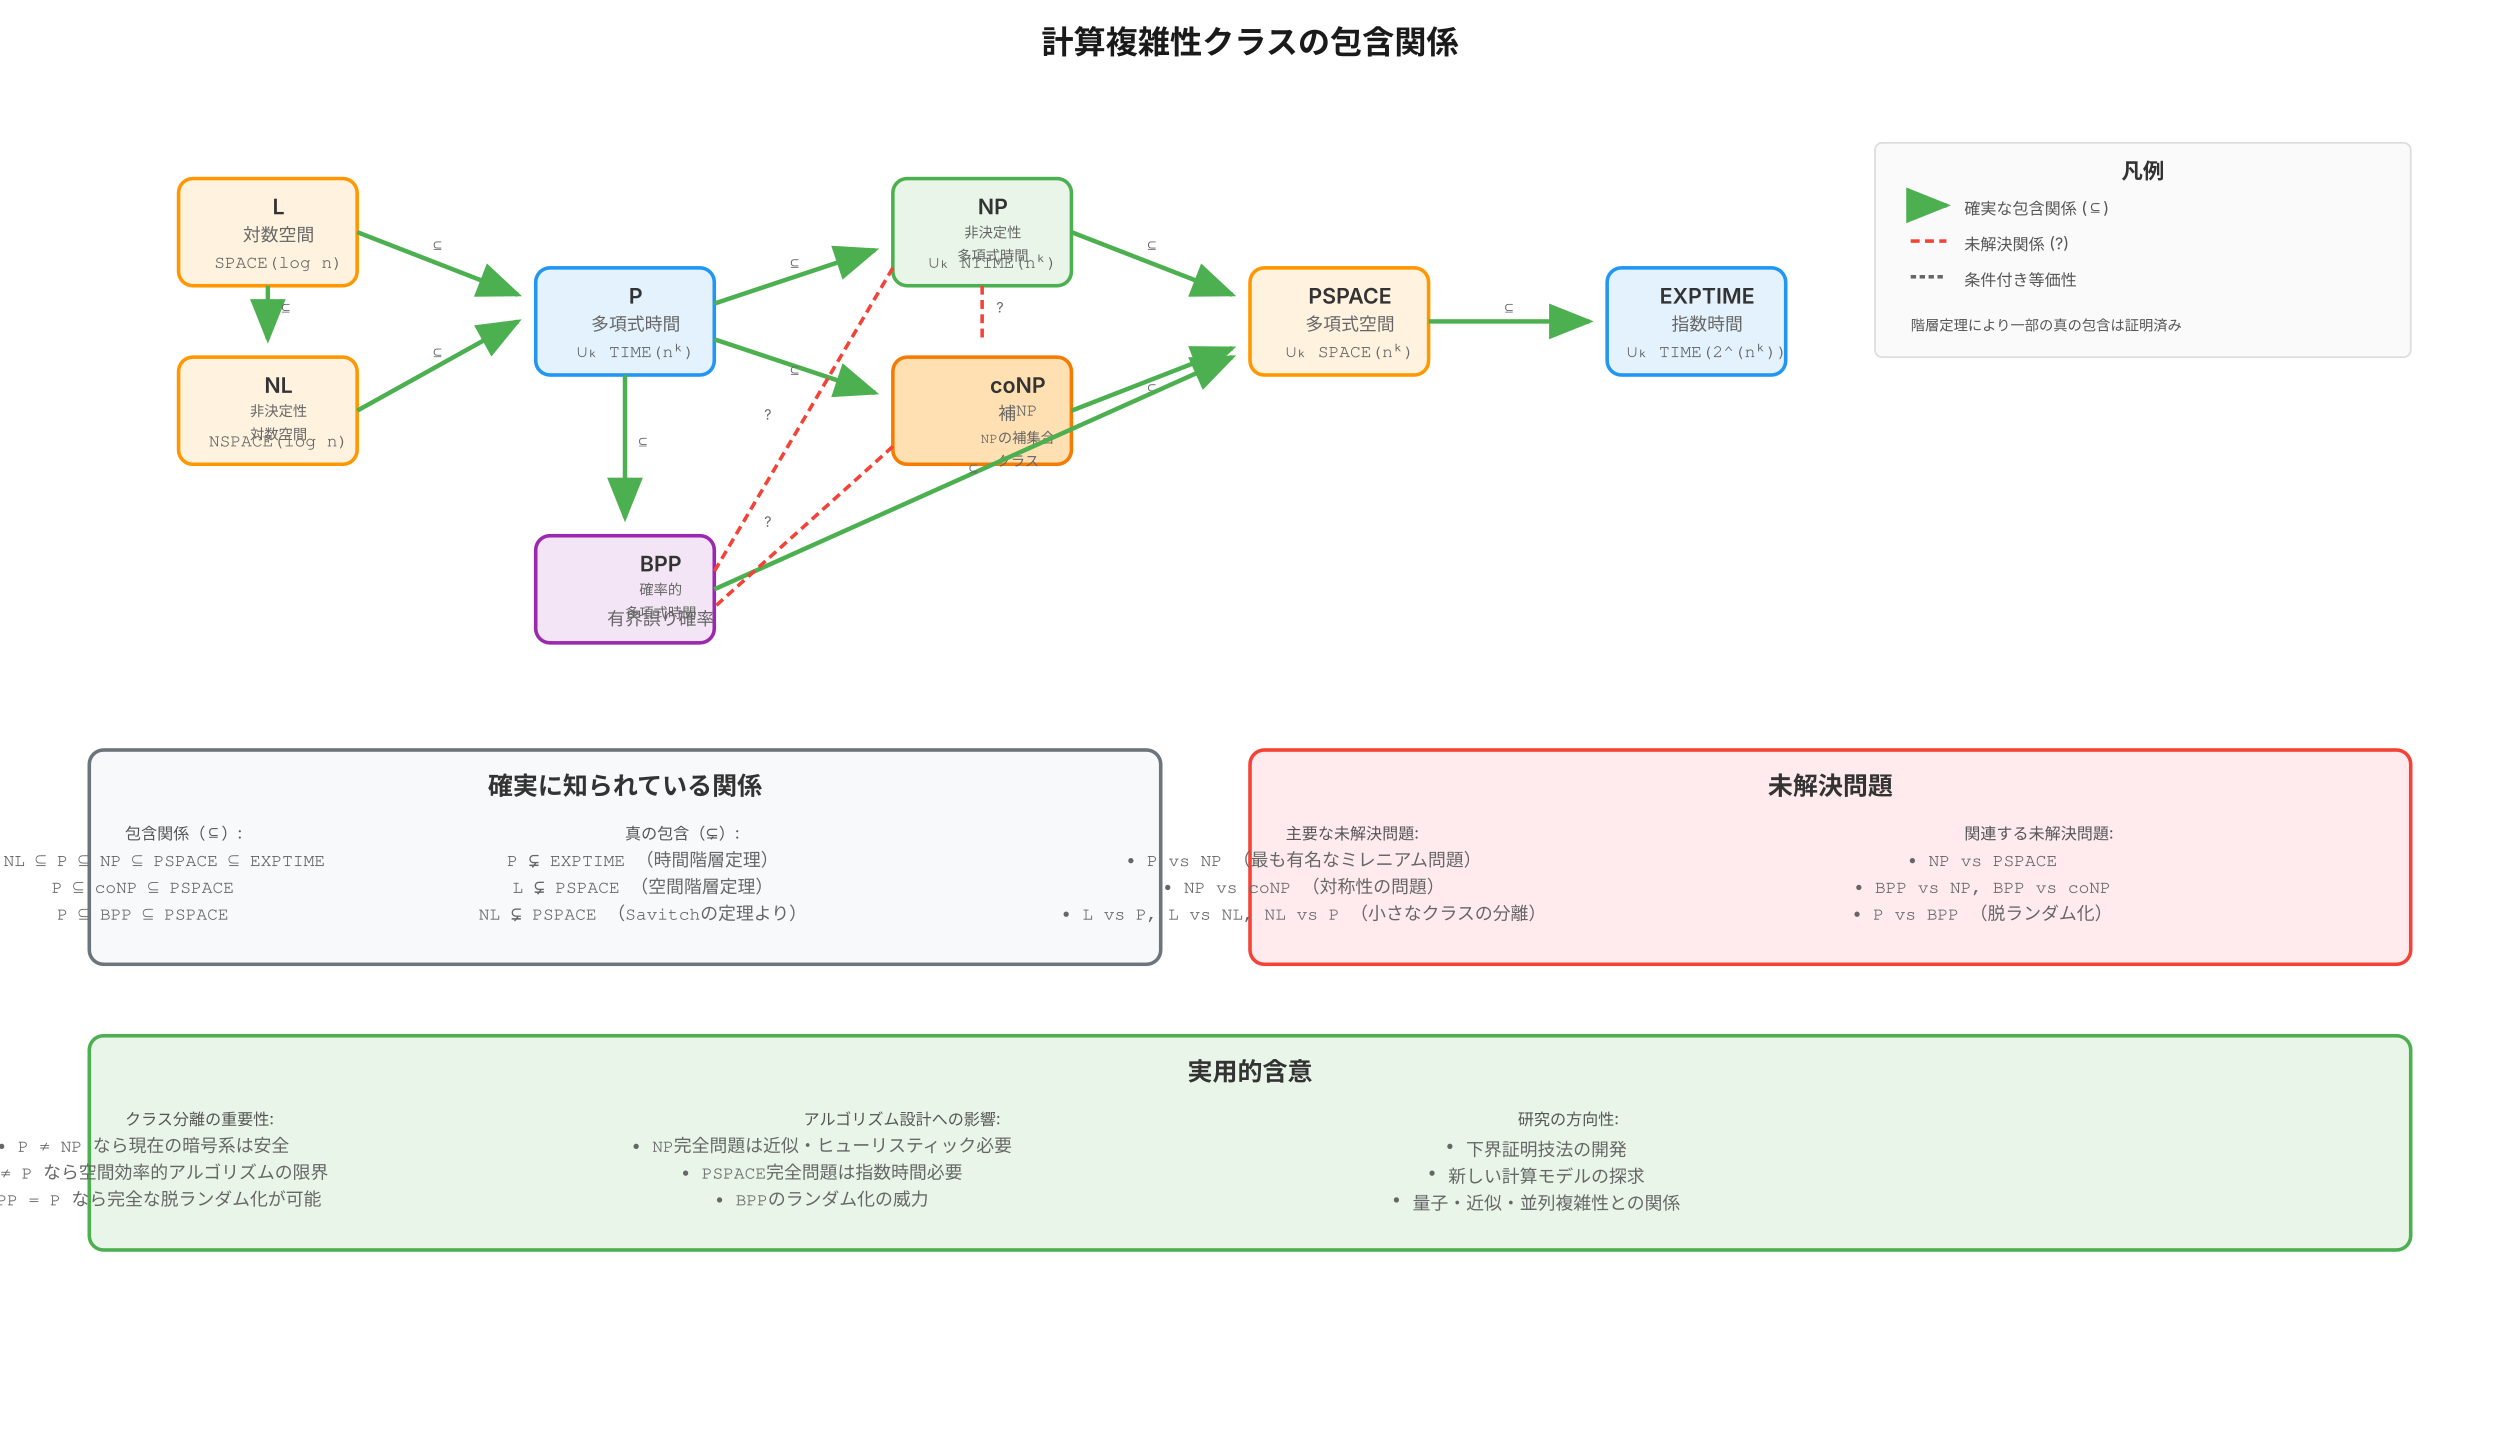
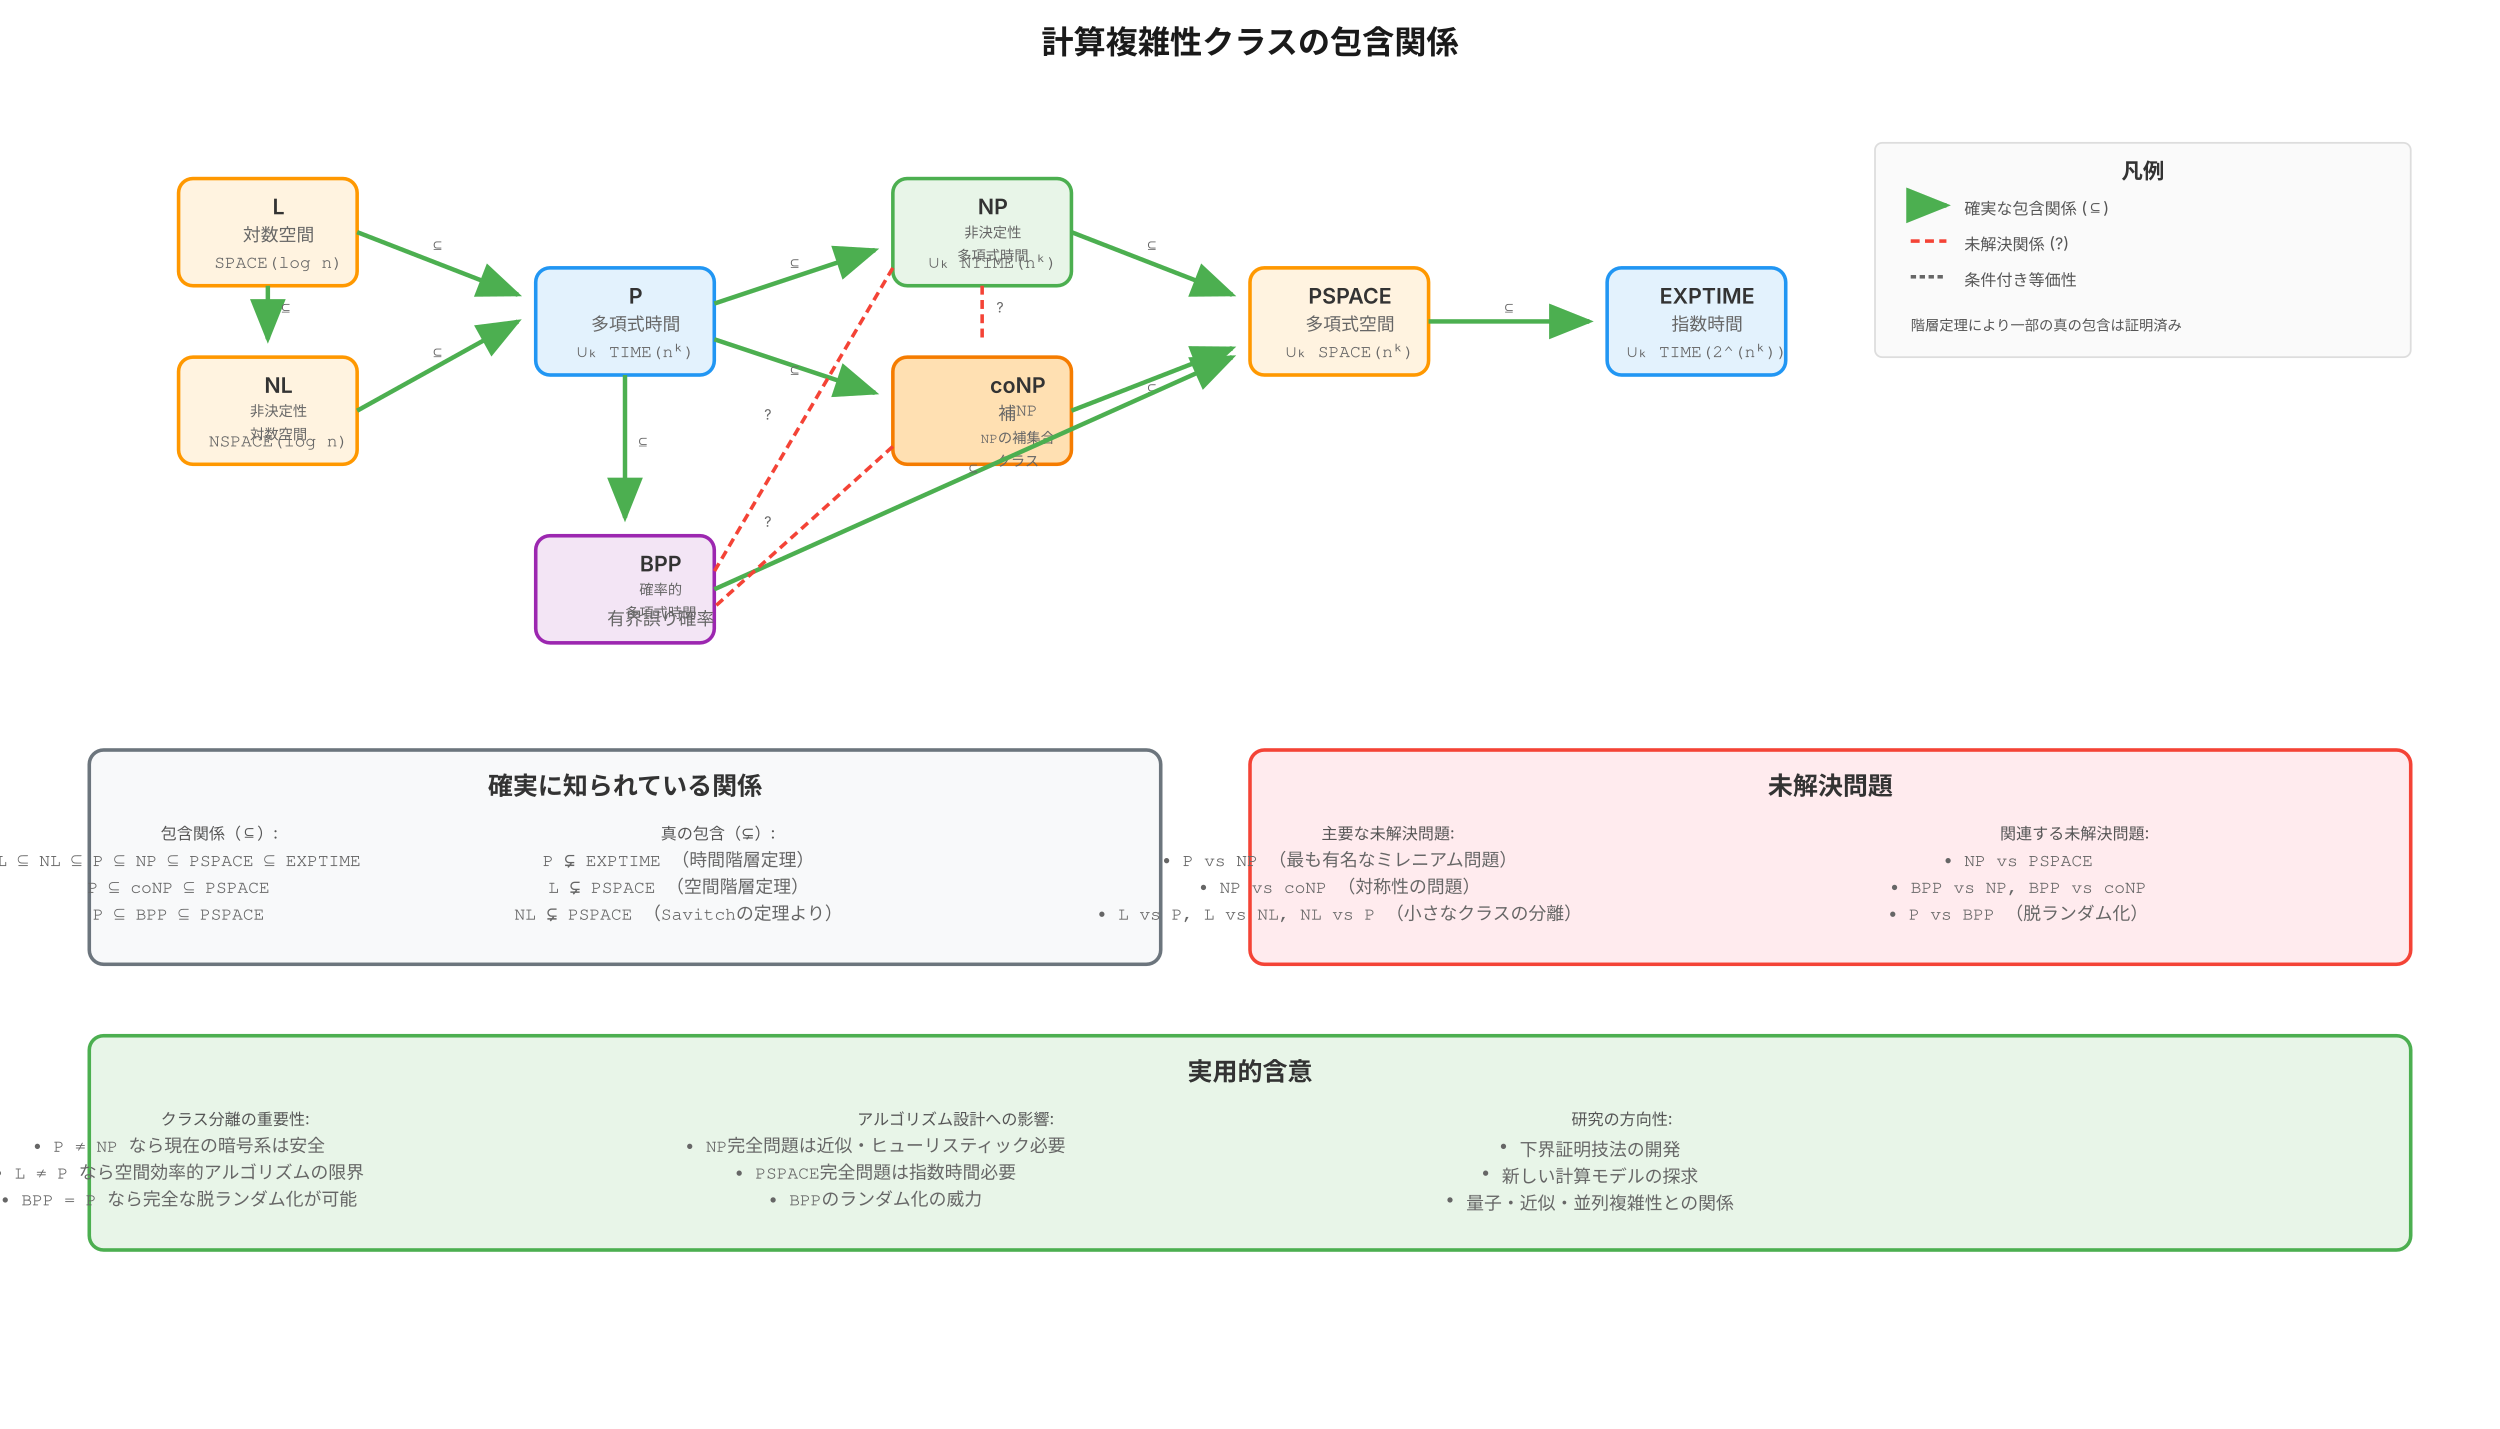
<svg xmlns="http://www.w3.org/2000/svg" viewBox="0 0 1400 800" role="img" aria-labelledby="title desc">
  <defs>
    <style>
      .deterministic-time { fill: #e3f2fd; stroke: #2196f3; stroke-width: 2px; rx: 8px; }
      .non-deterministic-time { fill: #e8f5e8; stroke: #4caf50; stroke-width: 2px; rx: 8px; }
      .space-class { fill: #fff3e0; stroke: #ff9800; stroke-width: 2px; rx: 8px; }
      .probabilistic-class { fill: #f3e5f5; stroke: #9c27b0; stroke-width: 2px; rx: 8px; }
      .complement-class { fill: #ffe0b2; stroke: #f57c00; stroke-width: 2px; rx: 8px; }
      
      .inclusion-arrow { 
        stroke: #4caf50; 
        stroke-width: 2.5px; 
        fill: none; 
        marker-end: url(#inclusion-arrowhead);
      }
      
      .uncertain-relation { 
        stroke: #f44336; 
        stroke-width: 2px; 
        stroke-dasharray: 5,3;
        fill: none;
      }
      
      .equivalence-line {
        stroke: #666;
        stroke-width: 2px;
        stroke-dasharray: 3,2;
        fill: none;
      }
      
      .title { 
        font-family: Inter, Helvetica, sans-serif;
        font-size: 18px; 
        font-weight: 600; 
        text-anchor: middle; 
        fill: #1a1a1a;
      }
      
      .section-title { 
        font-family: Inter, Helvetica, sans-serif;
        font-size: 14px; 
        font-weight: 600; 
        text-anchor: middle; 
        fill: #333;
      }
      
      .class-name { 
        font-family: Inter, Helvetica, sans-serif;
        font-size: 12px; 
        font-weight: 600; 
        text-anchor: middle; 
        fill: #333;
      }
      
      .class-notation { 
        font-family: Courier, monospace;
        font-size: 10px; 
        font-weight: 500; 
        text-anchor: middle; 
        fill: #666;
      }
      .small { font-size: 8px; }
      
      .description { 
        font-family: Inter, Helvetica, sans-serif;
        font-size: 9px; 
        font-weight: 400; 
        text-anchor: start; 
        fill: #555;
      }
      
      .relation-label { 
        font-family: Inter, Helvetica, sans-serif;
        font-size: 8px; 
        font-weight: 400; 
        text-anchor: middle; 
        fill: #666;
      }
    </style>
    <marker id="inclusion-arrowhead" markerWidth="10" markerHeight="8" refX="9" refY="4" orient="auto">
      <polygon points="0 0, 10 4, 0 8" fill="#4caf50" />
    </marker>
  </defs>
  <text x="700" y="30" class="title">計算複雑性クラスの包含関係</text>
  <g id="basic-hierarchy">
    <rect x="100" y="100" width="100" height="60" class="space-class" />
    <text x="156" y="120" class="class-name">L</text>
    <text x="156" y="135" class="class-notation">対数空間</text>
    <text x="156" y="150" class="class-notation">SPACE(log n)</text>
    <rect x="100" y="200" width="100" height="60" class="space-class" />
    <text x="156" y="220" class="class-name">NL</text>
    <text x="156" y="233" class="class-notation small">非決定性</text>
    <text x="156" y="246" class="class-notation small">対数空間</text>
    <text x="156" y="250" class="class-notation">NSPACE(log n)</text>
    <rect x="300" y="150" width="100" height="60" class="deterministic-time" />
    <text x="356" y="170" class="class-name">P</text>
    <text x="356" y="185" class="class-notation">多項式時間</text>
    <text x="356" y="200" class="class-notation">∪ₖ TIME(nᵏ)</text>
    <rect x="500" y="100" width="100" height="60" class="non-deterministic-time" />
    <text x="556" y="120" class="class-name">NP</text>
    <text x="556" y="133" class="class-notation small">非決定性</text>
    <text x="556" y="146" class="class-notation small">多項式時間</text>
    <text x="556" y="150" class="class-notation">∪ₖ NTIME(nᵏ)</text>
    <rect x="500" y="200" width="100" height="60" class="complement-class" />
    <text x="570" y="220" class="class-name">coNP</text>
    <text x="570" y="235" class="class-notation">補NP</text>
    <text x="570" y="248" class="class-notation small">NPの補集合</text>
    <text x="570" y="261" class="class-notation small">クラス</text>
    <rect x="300" y="300" width="100" height="60" class="probabilistic-class" />
    <text x="370" y="320" class="class-name">BPP</text>
    <text x="370" y="333" class="class-notation small">確率的</text>
    <text x="370" y="346" class="class-notation small">多項式時間</text>
    <text x="370" y="350" class="class-notation">有界誤り確率</text>
    <rect x="700" y="150" width="100" height="60" class="space-class" />
    <text x="756" y="170" class="class-name">PSPACE</text>
    <text x="756" y="185" class="class-notation">多項式空間</text>
    <text x="756" y="200" class="class-notation">∪ₖ SPACE(nᵏ)</text>
    <rect x="900" y="150" width="100" height="60" class="deterministic-time" />
    <text x="956" y="170" class="class-name">EXPTIME</text>
    <text x="956" y="185" class="class-notation">指数時間</text>
    <text x="956" y="200" class="class-notation">∪ₖ TIME(2^(nᵏ))</text>
  </g>
  <g id="main-inclusions">
    <path d="M 150 160 L 150 190" class="inclusion-arrow" />
    <text x="160" y="175" class="relation-label">⊆</text>
    <path d="M 200 230 L 290 180" class="inclusion-arrow" />
    <text x="245" y="200" class="relation-label">⊆</text>
    <path d="M 200 130 L 290 165" class="inclusion-arrow" />
    <text x="245" y="140" class="relation-label">⊆</text>
    <path d="M 400 170 L 490 140" class="inclusion-arrow" />
    <text x="445" y="150" class="relation-label">⊆</text>
    <path d="M 400 190 L 490 220" class="inclusion-arrow" />
    <text x="445" y="210" class="relation-label">⊆</text>
    <path d="M 350 210 L 350 290" class="inclusion-arrow" />
    <text x="360" y="250" class="relation-label">⊆</text>
    <path d="M 600 130 L 690 165" class="inclusion-arrow" />
    <text x="645" y="140" class="relation-label">⊆</text>
    <path d="M 600 230 L 690 195" class="inclusion-arrow" />
    <text x="645" y="220" class="relation-label">⊆</text>
    <path d="M 400 330 L 690 200" class="inclusion-arrow" />
    <text x="545" y="265" class="relation-label">⊆</text>
    <path d="M 800 180 L 890 180" class="inclusion-arrow" />
    <text x="845" y="175" class="relation-label">⊆</text>
  </g>
  <g id="uncertain-relations">
    <path d="M 550 160 L 550 190" class="uncertain-relation" />
    <text x="560" y="175" class="relation-label" fill="#f44336">?</text>
    <path d="M 500 150 L 400 320" class="uncertain-relation" />
    <text x="430" y="235" class="relation-label" fill="#f44336">?</text>
    <path d="M 500 250 L 400 340" class="uncertain-relation" />
    <text x="430" y="295" class="relation-label" fill="#f44336">?</text>
  </g>
  <g id="known-separations">
    <rect x="50" y="420" width="600" height="120" style="fill: #f8f9fa; stroke: #6c757d; stroke-width: 2px; rx: 8px;" />
    <text x="350" y="445" class="section-title">確実に知られている関係</text>
-     <text x="70" y="470" class="description">包含関係（⊆）:</text>
-     <text x="80" y="485" class="class-notation">L ⊆ NL ⊆ P ⊆ NP ⊆ PSPACE ⊆ EXPTIME</text>
-     <text x="80" y="500" class="class-notation">P ⊆ coNP ⊆ PSPACE</text>
-     <text x="80" y="515" class="class-notation">P ⊆ BPP ⊆ PSPACE</text>
-     <text x="350" y="470" class="description">真の包含（⊊）:</text>
-     <text x="360" y="485" class="class-notation">P ⊊ EXPTIME （時間階層定理）</text>
-     <text x="360" y="500" class="class-notation">L ⊊ PSPACE （空間階層定理）</text>
-     <text x="360" y="515" class="class-notation">NL ⊊ PSPACE （Savitchの定理より）</text>
+     <text x="90" y="470" class="description">包含関係（⊆）:</text>
+     <text x="100" y="485" class="class-notation">L ⊆ NL ⊆ P ⊆ NP ⊆ PSPACE ⊆ EXPTIME</text>
+     <text x="100" y="500" class="class-notation">P ⊆ coNP ⊆ PSPACE</text>
+     <text x="100" y="515" class="class-notation">P ⊆ BPP ⊆ PSPACE</text>
+     <text x="370" y="470" class="description">真の包含（⊊）:</text>
+     <text x="380" y="485" class="class-notation">P ⊊ EXPTIME （時間階層定理）</text>
+     <text x="380" y="500" class="class-notation">L ⊊ PSPACE （空間階層定理）</text>
+     <text x="380" y="515" class="class-notation">NL ⊊ PSPACE （Savitchの定理より）</text>
  </g>
  <g id="open-questions">
    <rect x="700" y="420" width="650" height="120" style="fill: #ffebee; stroke: #f44336; stroke-width: 2px; rx: 8px;" />
    <text x="1025" y="445" class="section-title">未解決問題</text>
-     <text x="720" y="470" class="description">主要な未解決問題:</text>
-     <text x="730" y="485" class="class-notation">• P vs NP （最も有名なミレニアム問題）</text>
-     <text x="730" y="500" class="class-notation">• NP vs coNP （対称性の問題）</text>
-     <text x="730" y="515" class="class-notation">• L vs P, L vs NL, NL vs P （小さなクラスの分離）</text>
-     <text x="1100" y="470" class="description">関連する未解決問題:</text>
-     <text x="1110" y="485" class="class-notation">• NP vs PSPACE</text>
-     <text x="1110" y="500" class="class-notation">• BPP vs NP, BPP vs coNP</text>
-     <text x="1110" y="515" class="class-notation">• P vs BPP （脱ランダム化）</text>
+     <text x="740" y="470" class="description">主要な未解決問題:</text>
+     <text x="750" y="485" class="class-notation">• P vs NP （最も有名なミレニアム問題）</text>
+     <text x="750" y="500" class="class-notation">• NP vs coNP （対称性の問題）</text>
+     <text x="750" y="515" class="class-notation">• L vs P, L vs NL, NL vs P （小さなクラスの分離）</text>
+     <text x="1120" y="470" class="description">関連する未解決問題:</text>
+     <text x="1130" y="485" class="class-notation">• NP vs PSPACE</text>
+     <text x="1130" y="500" class="class-notation">• BPP vs NP, BPP vs coNP</text>
+     <text x="1130" y="515" class="class-notation">• P vs BPP （脱ランダム化）</text>
  </g>
  <g id="practical-implications">
    <rect x="50" y="580" width="1300" height="120" style="fill: #e8f5e8; stroke: #4caf50; stroke-width: 2px; rx: 8px;" />
    <text x="700" y="605" class="section-title">実用的含意</text>
-     <text x="70" y="630" class="description">クラス分離の重要性:</text>
-     <text x="80" y="645" class="class-notation">• P ≠ NP なら現在の暗号系は安全</text>
-     <text x="80" y="660" class="class-notation">• L ≠ P なら空間効率的アルゴリズムの限界</text>
-     <text x="80" y="675" class="class-notation">• BPP = P なら完全な脱ランダム化が可能</text>
-     <text x="450" y="630" class="description">アルゴリズム設計への影響:</text>
-     <text x="460" y="645" class="class-notation">• NP完全問題は近似・ヒューリスティック必要</text>
-     <text x="460" y="660" class="class-notation">• PSPACE完全問題は指数時間必要</text>
-     <text x="460" y="675" class="class-notation">• BPPのランダム化の威力</text>
-     <text x="850" y="630" class="description">研究の方向性:</text>
-     <text x="860" y="645" class="class-notation">• 下界証明技法の開発</text>
-     <text x="860" y="660" class="class-notation">• 新しい計算モデルの探求</text>
-     <text x="860" y="675" class="class-notation">• 量子・近似・並列複雑性との関係</text>
+     <text x="90" y="630" class="description">クラス分離の重要性:</text>
+     <text x="100" y="645" class="class-notation">• P ≠ NP なら現在の暗号系は安全</text>
+     <text x="100" y="660" class="class-notation">• L ≠ P なら空間効率的アルゴリズムの限界</text>
+     <text x="100" y="675" class="class-notation">• BPP = P なら完全な脱ランダム化が可能</text>
+     <text x="480" y="630" class="description">アルゴリズム設計への影響:</text>
+     <text x="490" y="645" class="class-notation">• NP完全問題は近似・ヒューリスティック必要</text>
+     <text x="490" y="660" class="class-notation">• PSPACE完全問題は指数時間必要</text>
+     <text x="490" y="675" class="class-notation">• BPPのランダム化の威力</text>
+     <text x="880" y="630" class="description">研究の方向性:</text>
+     <text x="890" y="645" class="class-notation">• 下界証明技法の開発</text>
+     <text x="890" y="660" class="class-notation">• 新しい計算モデルの探求</text>
+     <text x="890" y="675" class="class-notation">• 量子・近似・並列複雑性との関係</text>
  </g>
  <g id="legend">
    <rect x="1050" y="80" width="300" height="120" style="fill: #fafafa; stroke: #ddd; stroke-width: 1px; rx: 4px;" />
    <text x="1200" y="100" class="section-title" style="font-size: 12px;">凡例</text>
    <line x1="1070" y1="115" x2="1090" y2="115" class="inclusion-arrow" />
    <text x="1100" y="120" class="description">確実な包含関係 (⊆)</text>
    <line x1="1070" y1="135" x2="1090" y2="135" class="uncertain-relation" />
    <text x="1100" y="140" class="description">未解決関係 (?)</text>
    <line x1="1070" y1="155" x2="1090" y2="155" class="equivalence-line" />
    <text x="1100" y="160" class="description">条件付き等価性</text>
    <text x="1070" y="185" class="description" style="font-size: 8px;">階層定理により一部の真の包含は証明済み</text>
  </g>
</svg>
